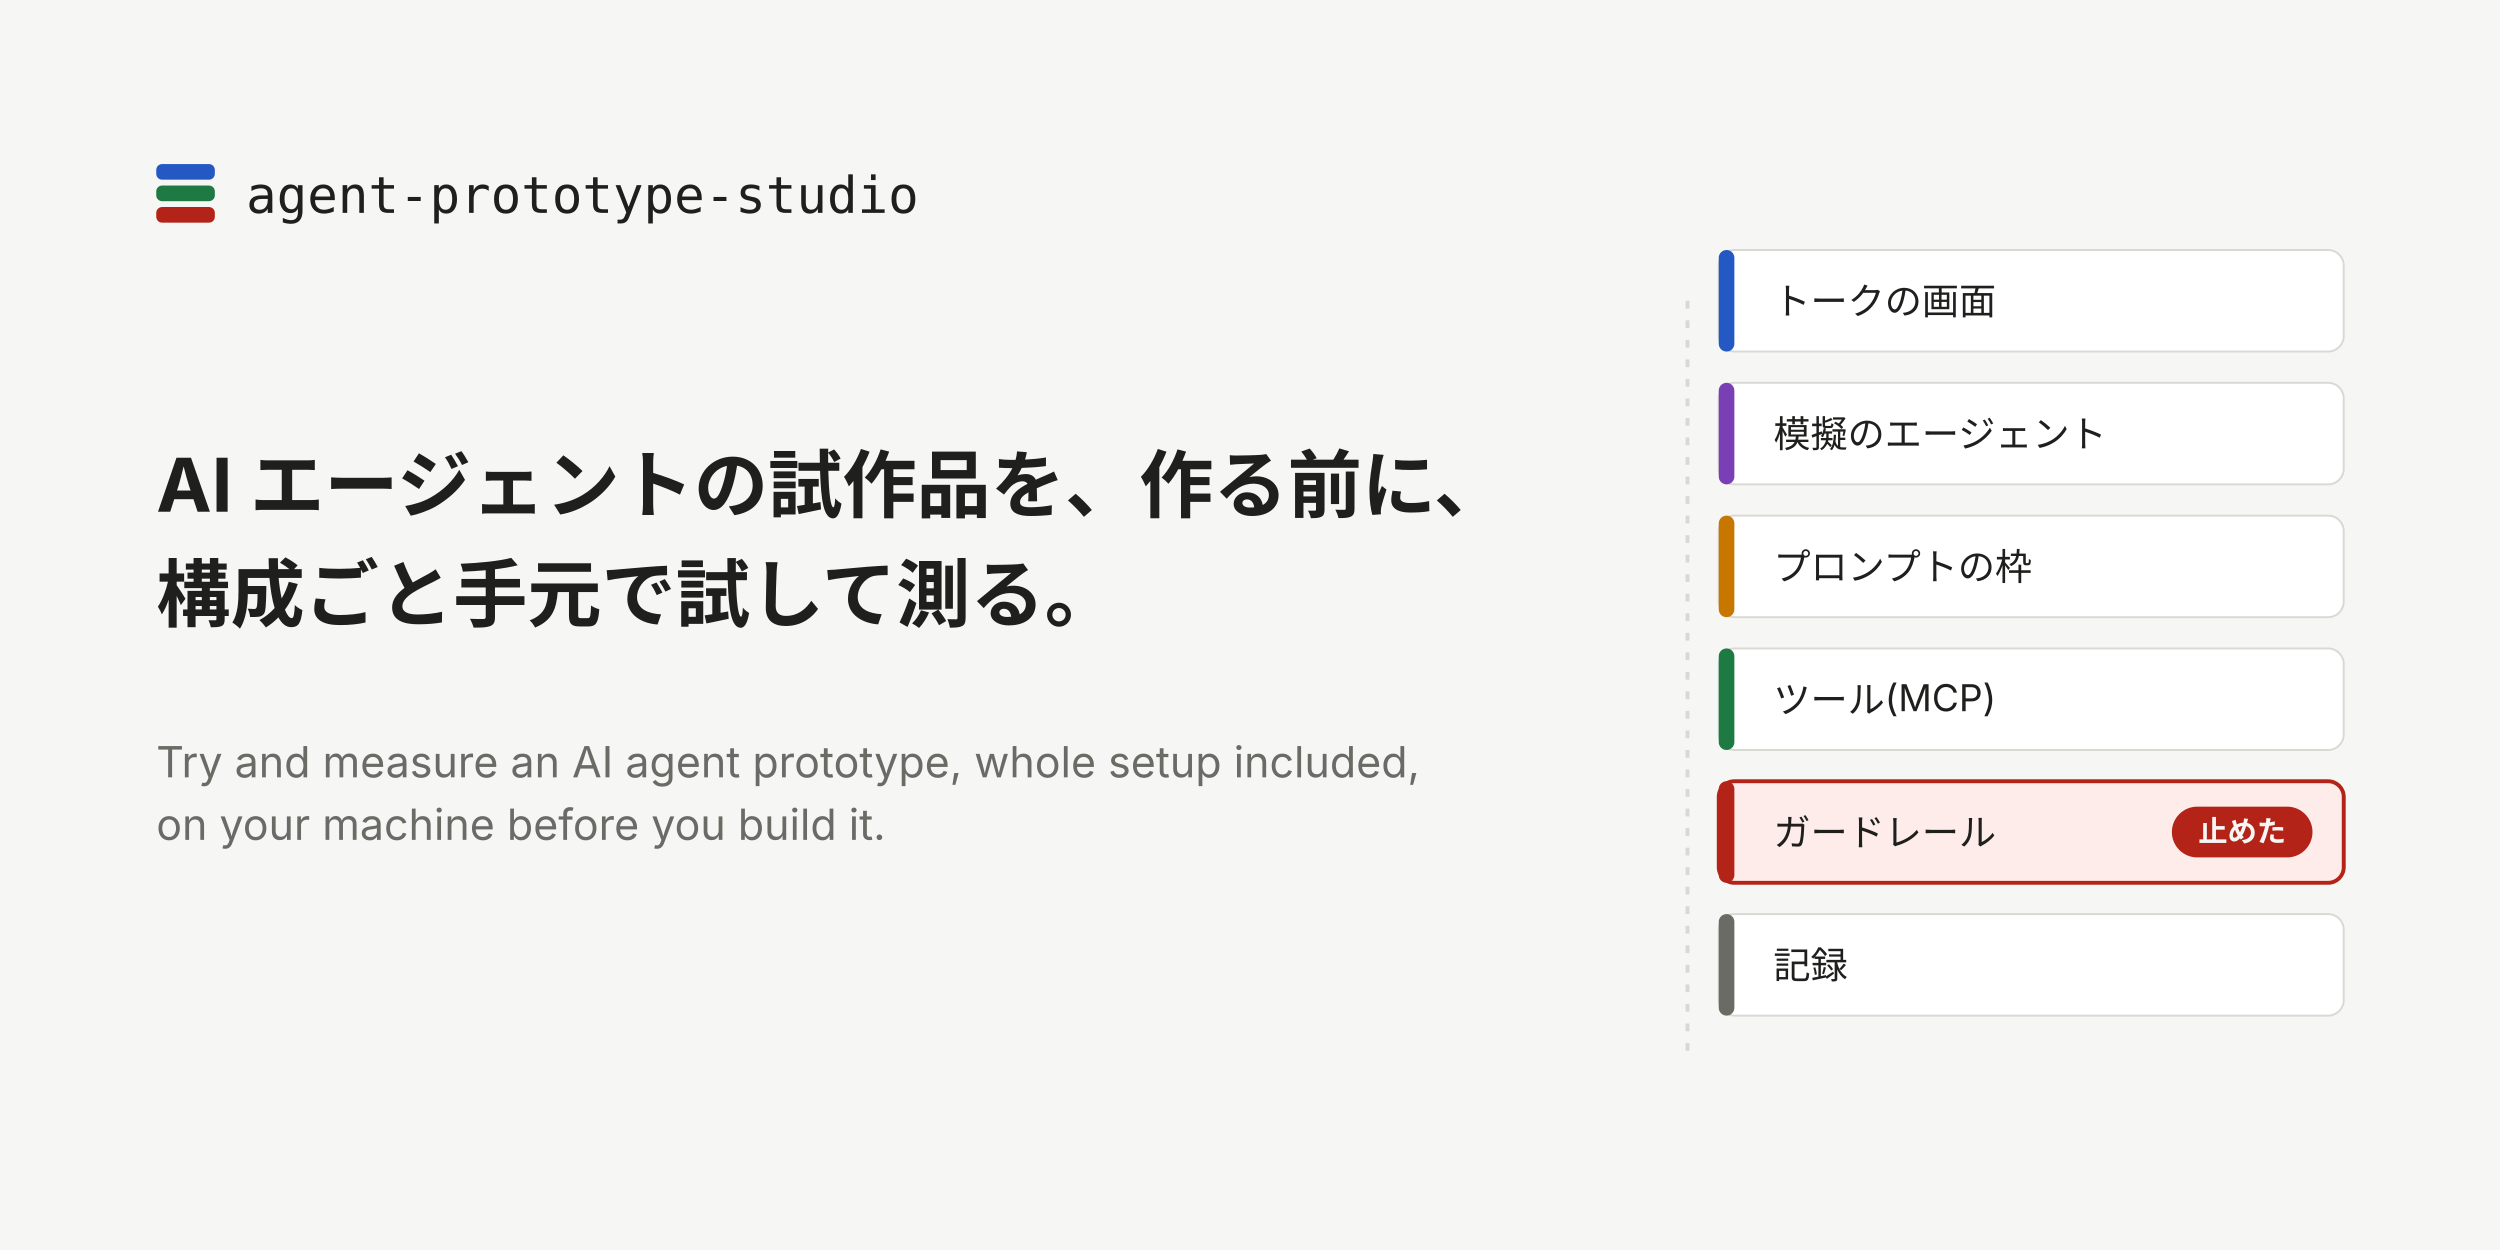
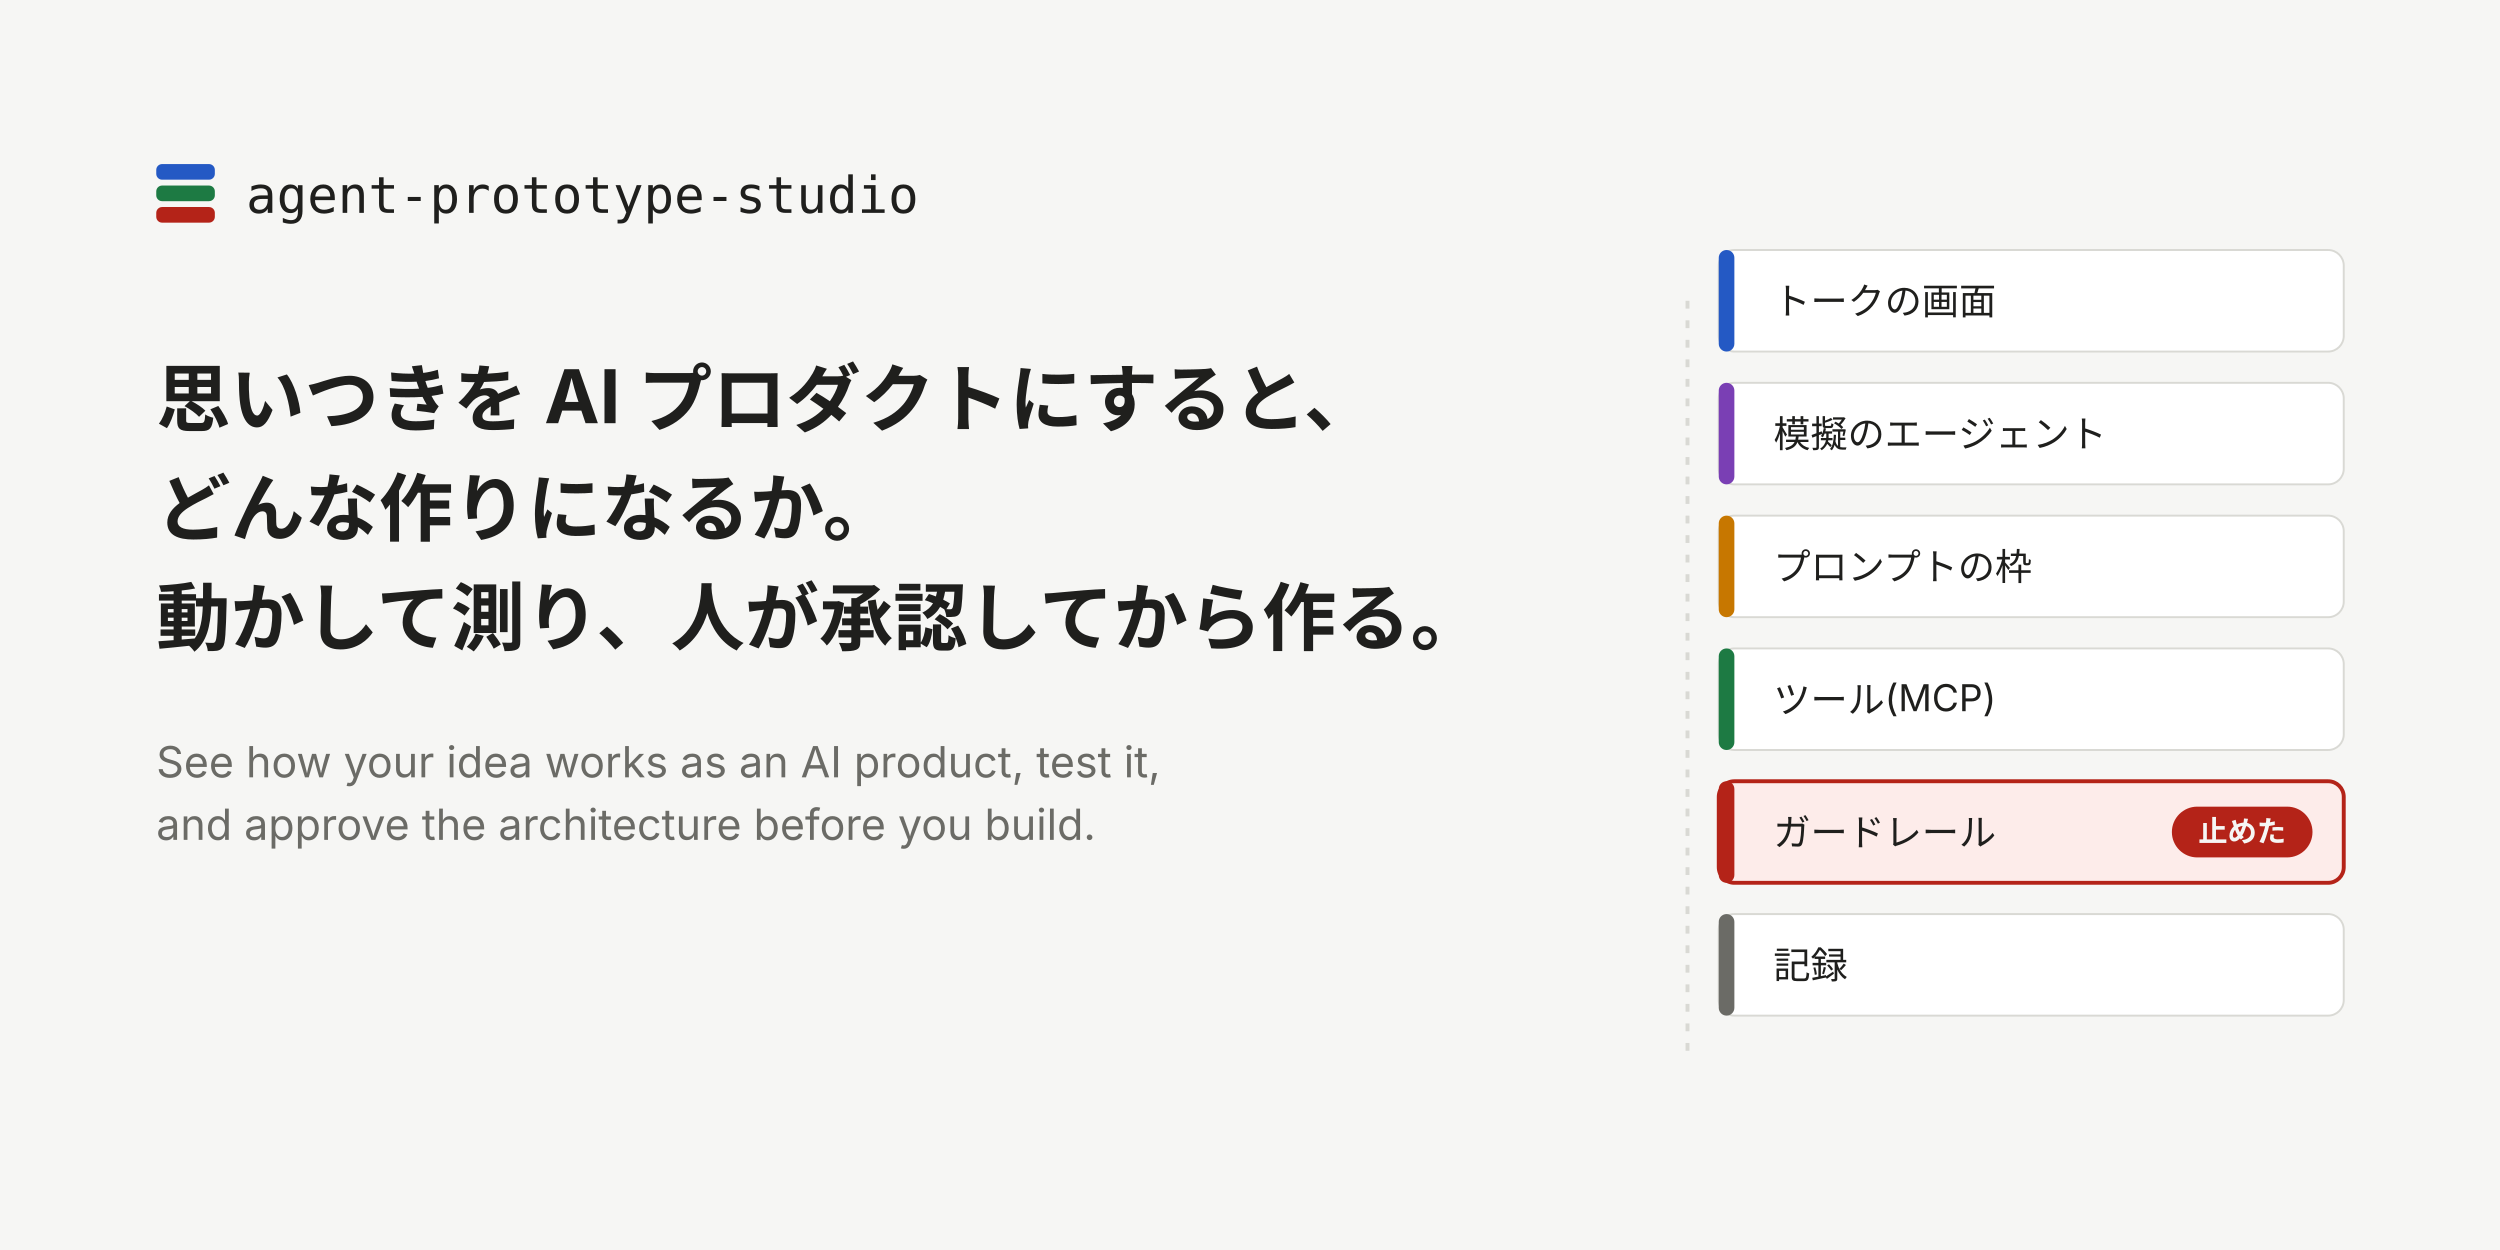
<svg xmlns="http://www.w3.org/2000/svg" width="1280" height="640" viewBox="0 0 1280 640" role="img" aria-labelledby="title desc">
  <rect width="1280" height="640" fill="#f6f6f4" />
  <g font-family="system-ui, -apple-system, &quot;Hiragino Sans&quot;, &quot;Yu Gothic UI&quot;, &quot;Noto Sans JP&quot;, sans-serif">
    <g transform="translate(80 84)">
      <rect x="0" y="0" width="30" height="8" rx="3" fill="#2459c4" />
      <rect x="0" y="11" width="30" height="8" rx="3" fill="#1d7a43" />
      <rect x="0" y="22" width="30" height="8" rx="3" fill="#b42318" />
      <text x="46" y="25" font-family="ui-monospace, SFMono-Regular, Menlo, Consolas, monospace" font-size="26" fill="#1f1f1d">agent-prototype-studio</text>
    </g>
-     <text x="80" y="262" font-size="38" font-weight="700" fill="#1f1f1d">AI エージェントの試作品を、作る前に、</text>
-     <text x="80" y="318" font-size="38" font-weight="700" fill="#1f1f1d">構成ごと手元で試して測る。</text>
-     <text x="80" y="398" font-size="22" fill="#6b6b66">Try and measure an AI agent prototype, whole setup included,</text>
-     <text x="80" y="430" font-size="22" fill="#6b6b66">on your machine before you build it.</text>
+     <text x="80" y="218" font-size="38" font-weight="700" fill="#1f1f1d">思いつきを AI プロダクトにすると、</text>
+     <text x="80" y="274" font-size="38" font-weight="700" fill="#1f1f1d">どんな作りになるか。</text>
+     <text x="80" y="330" font-size="38" font-weight="700" fill="#1f1f1d">動かして測り、人が承認してから作る。</text>
+     <text x="80" y="398" font-size="22" fill="#6b6b66">See how your idea works as an AI product, test it,</text>
+     <text x="80" y="430" font-size="22" fill="#6b6b66">and approve the architecture before you build.</text>
    <path d="M 864 154 V 538" stroke="#d9d9d4" stroke-width="2" stroke-dasharray="4 6" />
    <g transform="translate(880 128)">
      <rect width="320" height="52" rx="8" fill="#ffffff" stroke="#d9d9d4" stroke-width="1" />
      <rect x="0" y="0" width="8" height="52" rx="4" fill="#2459c4" />
      <text x="28" y="33" font-size="19" fill="#1f1f1d">トークの画面</text>
    </g>
    <g transform="translate(880 196)">
      <rect width="320" height="52" rx="8" fill="#ffffff" stroke="#d9d9d4" stroke-width="1" />
      <rect x="0" y="0" width="8" height="52" rx="4" fill="#7a3fb4" />
      <text x="28" y="33" font-size="19" fill="#1f1f1d">模擬のエージェント</text>
    </g>
    <g transform="translate(880 264)">
      <rect width="320" height="52" rx="8" fill="#ffffff" stroke="#d9d9d4" stroke-width="1" />
      <rect x="0" y="0" width="8" height="52" rx="4" fill="#c77700" />
      <text x="28" y="33" font-size="19" fill="#1f1f1d">プロンプトの枠</text>
    </g>
    <g transform="translate(880 332)">
      <rect width="320" height="52" rx="8" fill="#ffffff" stroke="#d9d9d4" stroke-width="1" />
      <rect x="0" y="0" width="8" height="52" rx="4" fill="#1d7a43" />
      <text x="28" y="33" font-size="19" fill="#1f1f1d">ツール(MCP)</text>
    </g>
    <g transform="translate(880 400)">
      <rect width="320" height="52" rx="8" fill="#fdecea" stroke="#b42318" stroke-width="2" />
      <rect x="0" y="0" width="8" height="52" rx="4" fill="#b42318" />
      <text x="28" y="33" font-size="19" fill="#1f1f1d">ガードレール</text>
      <rect x="232" y="13" width="72" height="26" rx="13" fill="#b42318" />
      <text x="268" y="31" font-size="15" font-weight="700" text-anchor="middle" fill="#f6f6f4">止めた</text>
    </g>
    <g transform="translate(880 468)">
      <rect width="320" height="52" rx="8" fill="#ffffff" stroke="#d9d9d4" stroke-width="1" />
      <rect x="0" y="0" width="8" height="52" rx="4" fill="#6b6b66" />
      <text x="28" y="33" font-size="19" fill="#1f1f1d">記録</text>
    </g>
  </g>
</svg>
